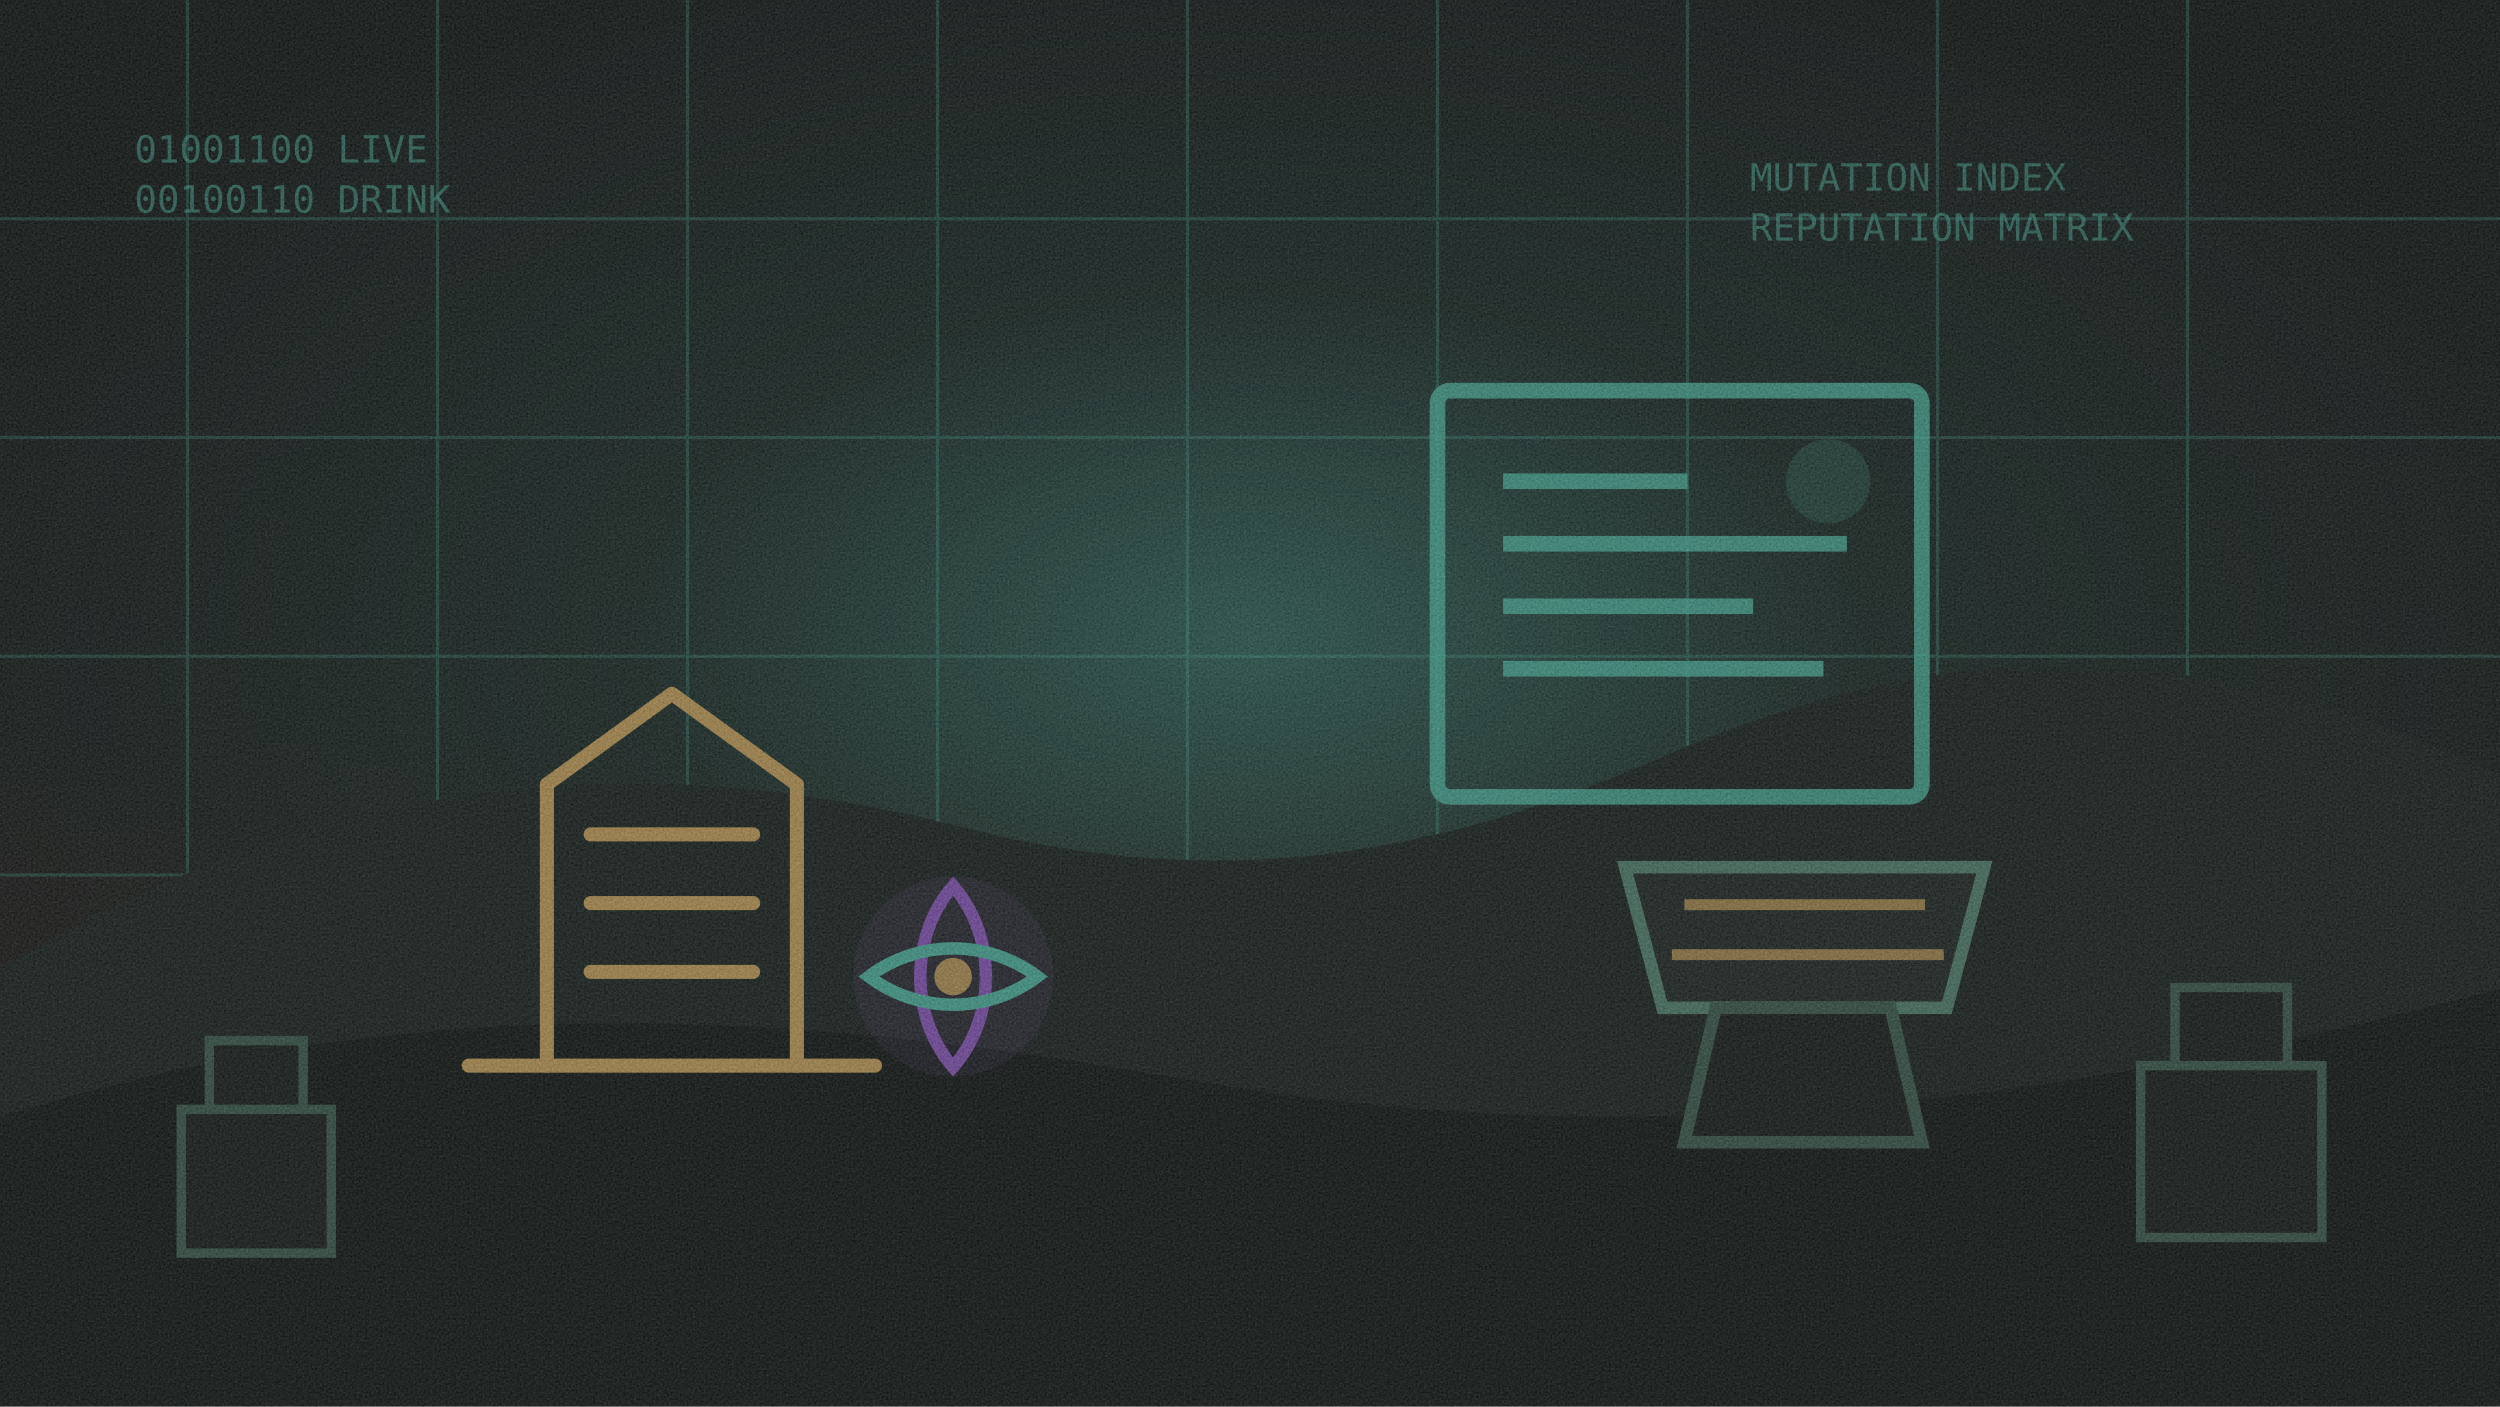
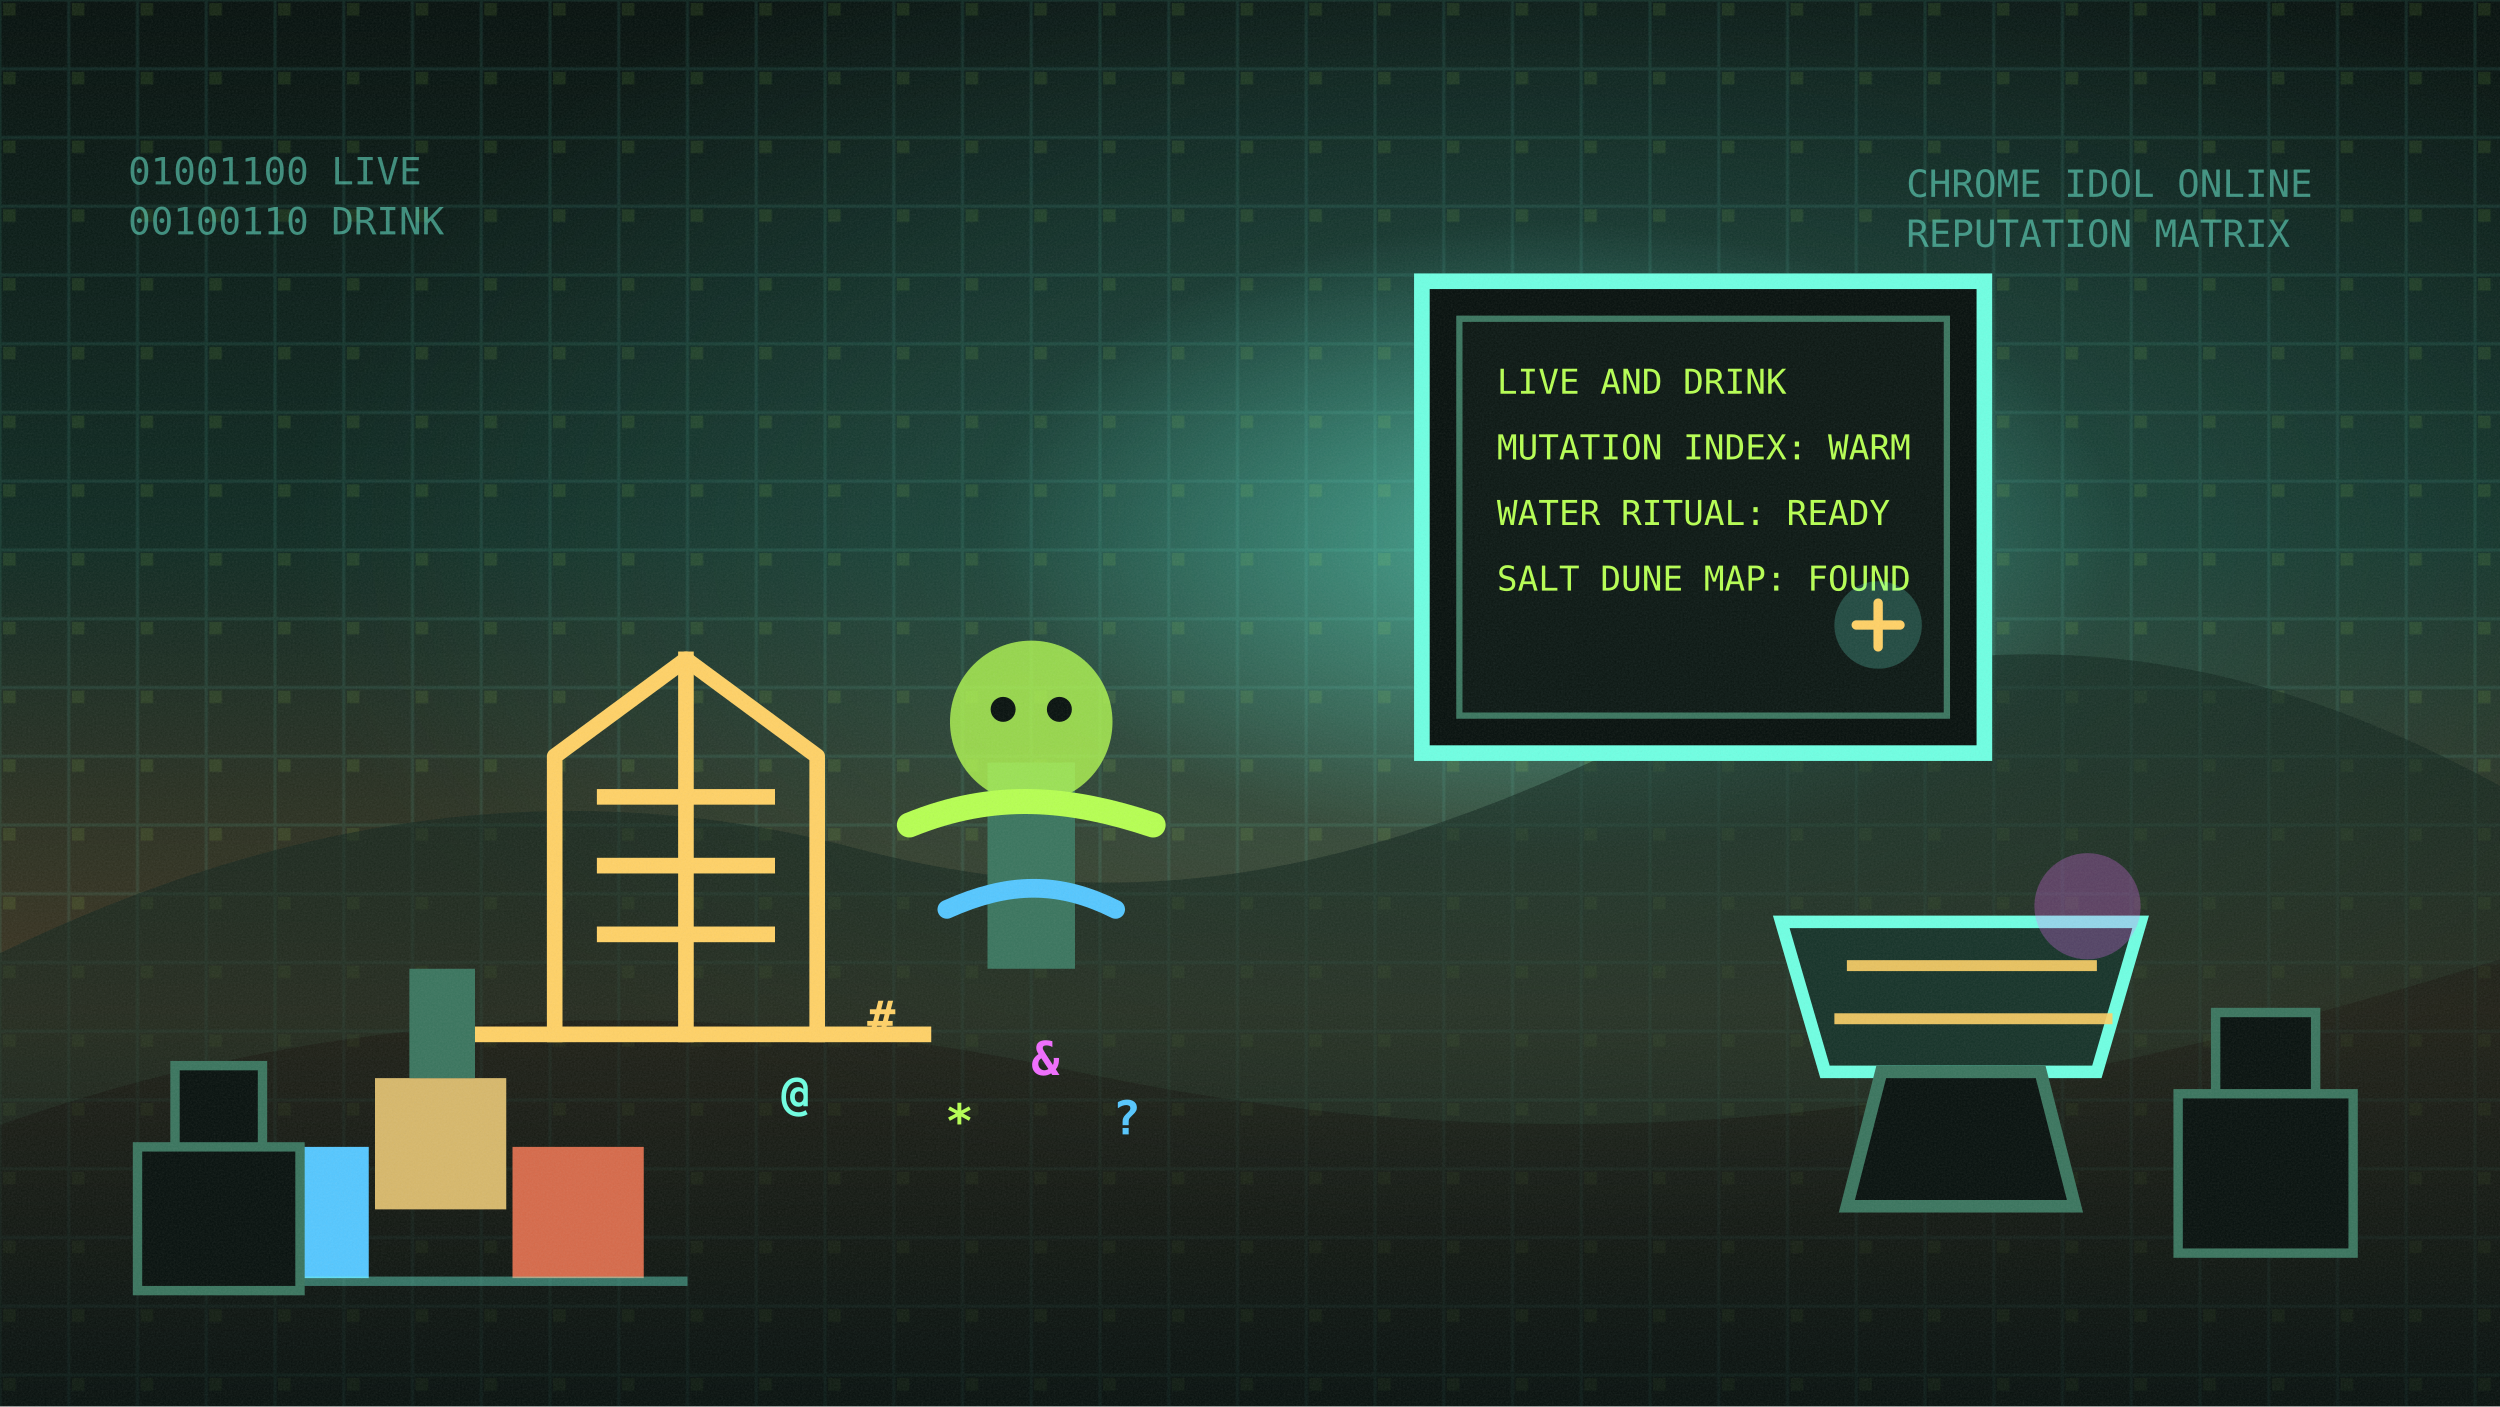
- <svg xmlns="http://www.w3.org/2000/svg" viewBox="0 0 1600 900" role="img" aria-label="Ancient Caves of Qud terminal archive scene">
+ <svg xmlns="http://www.w3.org/2000/svg" viewBox="0 0 1600 900" role="img" aria-label="Tile-map Caves of Qud archive scene with ruins, desert, plants and chrome machinery">
  <defs>
    <linearGradient id="sky" x1="0" y1="0" x2="0" y2="1">
-       <stop offset="0" stop-color="#08110f" />
-       <stop offset=".52" stop-color="#0d1512" />
-       <stop offset="1" stop-color="#2b1714" />
+       <stop offset="0" stop-color="#05100d" />
+       <stop offset=".38" stop-color="#0f2a22" />
+       <stop offset=".72" stop-color="#3d3421" />
+       <stop offset="1" stop-color="#07110e" />
    </linearGradient>
-     <radialGradient id="glow" cx="50%" cy="45%" r="55%">
-       <stop offset="0" stop-color="#5ef2d6" stop-opacity=".55" />
-       <stop offset=".45" stop-color="#5ef2d6" stop-opacity=".12" />
-       <stop offset="1" stop-color="#5ef2d6" stop-opacity="0" />
+     <radialGradient id="screenGlow" cx="62%" cy="38%" r="50%">
+       <stop offset="0" stop-color="#6fffe2" stop-opacity=".6" />
+       <stop offset=".45" stop-color="#6fffe2" stop-opacity=".12" />
+       <stop offset="1" stop-color="#6fffe2" stop-opacity="0" />
    </radialGradient>
    <filter id="grain">
-       <feTurbulence type="fractalNoise" baseFrequency=".72" numOctaves="3" stitchTiles="stitch" />
+       <feTurbulence type="fractalNoise" baseFrequency=".85" numOctaves="3" stitchTiles="stitch" />
      <feColorMatrix type="saturate" values="0" />
      <feComponentTransfer>
-         <feFuncA type="table" tableValues="0 .18" />
+         <feFuncA type="table" tableValues="0 .2" />
      </feComponentTransfer>
-       <feBlend mode="screen" in2="SourceGraphic" />
    </filter>
+     <pattern id="tiles" width="44" height="44" patternUnits="userSpaceOnUse">
+       <rect width="44" height="44" fill="none" stroke="#6fffe2" stroke-opacity=".12" stroke-width="2" />
+       <rect x="2" y="2" width="8" height="8" fill="#b6ff52" opacity=".13" />
+     </pattern>
  </defs>
  <rect width="1600" height="900" fill="url(#sky)" />
-   <rect width="1600" height="900" fill="url(#glow)" opacity=".8" />
-   <g opacity=".28" stroke="#5ef2d6" stroke-width="2">
-     <path d="M0 140h1600M0 280h1600M0 420h1600M0 560h1600M0 700h1600" />
-     <path d="M120 0v900M280 0v900M440 0v900M600 0v900M760 0v900M920 0v900M1080 0v900M1240 0v900M1400 0v900" />
+   <rect width="1600" height="900" fill="url(#screenGlow)" />
+   <rect width="1600" height="900" fill="url(#tiles)" opacity=".72" />
+   <g opacity=".55">
+     <path d="M0 610c190-92 370-114 548-67 164 43 302 22 476-58 226-104 404-76 576 18v397H0z" fill="#10241d" />
+     <path d="M0 720c220-78 448-86 690-34 330 70 606 22 910-72v286H0z" fill="#07110e" />
  </g>
-   <path d="M0 620c180-110 380-150 610-92 155 40 290 28 450-42 205-90 360-72 540 10v404H0z" fill="#15211d" />
-   <path d="M0 715c260-82 500-70 760-24 278 48 540 20 840-58v267H0z" fill="#08110f" />
-   <g transform="translate(920 250)" fill="none" stroke="#5ef2d6" stroke-width="10" opacity=".8">
-     <rect x="0" y="0" width="310" height="260" rx="8" />
-     <path d="M42 58h118M42 98h220M42 138h160M42 178h205" />
-     <circle cx="250" cy="58" r="22" fill="#5ef2d6" opacity=".24" />
+   <g transform="translate(910 180)">
+     <rect x="0" y="0" width="360" height="302" fill="#06100d" stroke="#6fffe2" stroke-width="10" />
+     <rect x="24" y="24" width="312" height="254" fill="#0b1713" stroke="#3a755e" stroke-width="4" />
+     <g font-family="monospace" font-size="22" fill="#b6ff52">
+       <text x="48" y="72">LIVE AND DRINK</text>
+       <text x="48" y="114">MUTATION INDEX: WARM</text>
+       <text x="48" y="156">WATER RITUAL: READY</text>
+       <text x="48" y="198">SALT DUNE MAP: FOUND</text>
+     </g>
+     <circle cx="292" cy="220" r="28" fill="#6fffe2" opacity=".22" />
+     <path d="M278 220h28M292 206v28" stroke="#ffd166" stroke-width="6" stroke-linecap="round" />
  </g>
-   <g transform="translate(1040 555)">
-     <path d="M0 0h230l-24 90H24z" fill="#1a2924" stroke="#5a9c80" stroke-width="8" />
-     <path d="M58 90h112l20 86H38z" fill="#101816" stroke="#3e6b58" stroke-width="8" />
-     <path d="M38 24h154M30 56h174" stroke="#f7c66b" stroke-width="7" opacity=".8" />
+   <g transform="translate(355 398)" fill="none" stroke="#ffd166" stroke-width="10" stroke-linecap="square" stroke-linejoin="round">
+     <path d="M0 264V86l84-62 84 62v178" />
+     <path d="M32 112h104M32 156h104M32 200h104" />
+     <path d="M-68 264h304" />
+     <path d="M84 24v240" />
  </g>
-   <g transform="translate(350 432)" fill="none" stroke="#f7c66b" stroke-width="9" stroke-linecap="round" stroke-linejoin="round">
-     <path d="M0 250V70l80-58 80 58v180" />
-     <path d="M28 102h104M28 146h104M28 190h104" />
-     <path d="M-50 250h260" />
+   <g transform="translate(660 620)">
+     <rect x="-28" y="-132" width="56" height="132" fill="#3a755e" />
+     <circle cx="0" cy="-158" r="52" fill="#b6ff52" opacity=".78" />
+     <path d="M-78-92c54-22 102-18 156 0" fill="none" stroke="#b6ff52" stroke-width="16" stroke-linecap="round" />
+     <path d="M-54-38c40-18 72-18 108 0" fill="none" stroke="#55c7ff" stroke-width="12" stroke-linecap="round" />
+     <circle cx="-18" cy="-166" r="8" fill="#07110e" />
+     <circle cx="18" cy="-166" r="8" fill="#07110e" />
  </g>
-   <g transform="translate(610 625)" opacity=".9">
-     <circle cx="0" cy="0" r="64" fill="#b56dff" opacity=".12" />
-     <path d="M0-58c28 32 28 84 0 116-28-32-28-84 0-116z" fill="none" stroke="#b56dff" stroke-width="8" />
-     <path d="M-54 0c32-24 76-24 108 0-32 24-76 24-108 0z" fill="none" stroke="#5ef2d6" stroke-width="8" />
-     <circle cx="0" cy="0" r="12" fill="#f7c66b" />
+   <g transform="translate(1140 590)">
+     <path d="M0 0h230l-28 96H28z" fill="#163329" stroke="#6fffe2" stroke-width="8" />
+     <path d="M64 96h102l22 86H42z" fill="#07110e" stroke="#3a755e" stroke-width="8" />
+     <path d="M42 28h160M34 62h178" stroke="#ffd166" stroke-width="7" opacity=".9" />
+     <circle cx="196" cy="-10" r="34" fill="#f06cff" opacity=".28" />
  </g>
-   <g fill="#101816" stroke="#3e6b58" stroke-width="6">
-     <path d="M116 710h96v92h-96zM134 666h60v44h-60z" />
-     <path d="M1370 682h116v110h-116zM1392 632h72v50h-72z" />
+   <g transform="translate(240 690)">
+     <rect x="0" y="0" width="84" height="84" fill="#d7b86b" />
+     <rect x="88" y="44" width="84" height="84" fill="#d66a4a" />
+     <rect x="-88" y="44" width="84" height="84" fill="#55c7ff" />
+     <rect x="22" y="-70" width="42" height="70" fill="#3a755e" />
+     <path d="M-110 130h310" stroke="#6fffe2" stroke-width="6" opacity=".4" />
  </g>
-   <g opacity=".55" font-family="monospace" font-size="24" fill="#5ef2d6">
-     <text x="86" y="104">01001100 LIVE</text>
-     <text x="86" y="136">00100110 DRINK</text>
-     <text x="1120" y="122">MUTATION INDEX</text>
-     <text x="1120" y="154">REPUTATION MATRIX</text>
+   <g transform="translate(500 710)" font-family="monospace" font-size="30" font-weight="700">
+     <text x="0" y="0" fill="#6fffe2">@</text>
+     <text x="55" y="-48" fill="#ffd166">#</text>
+     <text x="105" y="18" fill="#b6ff52">*</text>
+     <text x="160" y="-22" fill="#f06cff">&amp;</text>
+     <text x="212" y="16" fill="#55c7ff">?</text>
  </g>
-   <rect width="1600" height="900" filter="url(#grain)" opacity=".5" />
+   <g opacity=".5" font-family="monospace" font-size="24" fill="#6fffe2">
+     <text x="82" y="118">01001100 LIVE</text>
+     <text x="82" y="150">00100110 DRINK</text>
+     <text x="1220" y="126">CHROME IDOL ONLINE</text>
+     <text x="1220" y="158">REPUTATION MATRIX</text>
+   </g>
+   <g fill="#07110e" stroke="#3a755e" stroke-width="6">
+     <path d="M88 734h104v92H88zM112 682h56v52h-56z" />
+     <path d="M1394 700h112v102h-112zM1418 648h64v52h-64z" />
+   </g>
+   <rect width="1600" height="900" filter="url(#grain)" opacity=".48" />
</svg>
